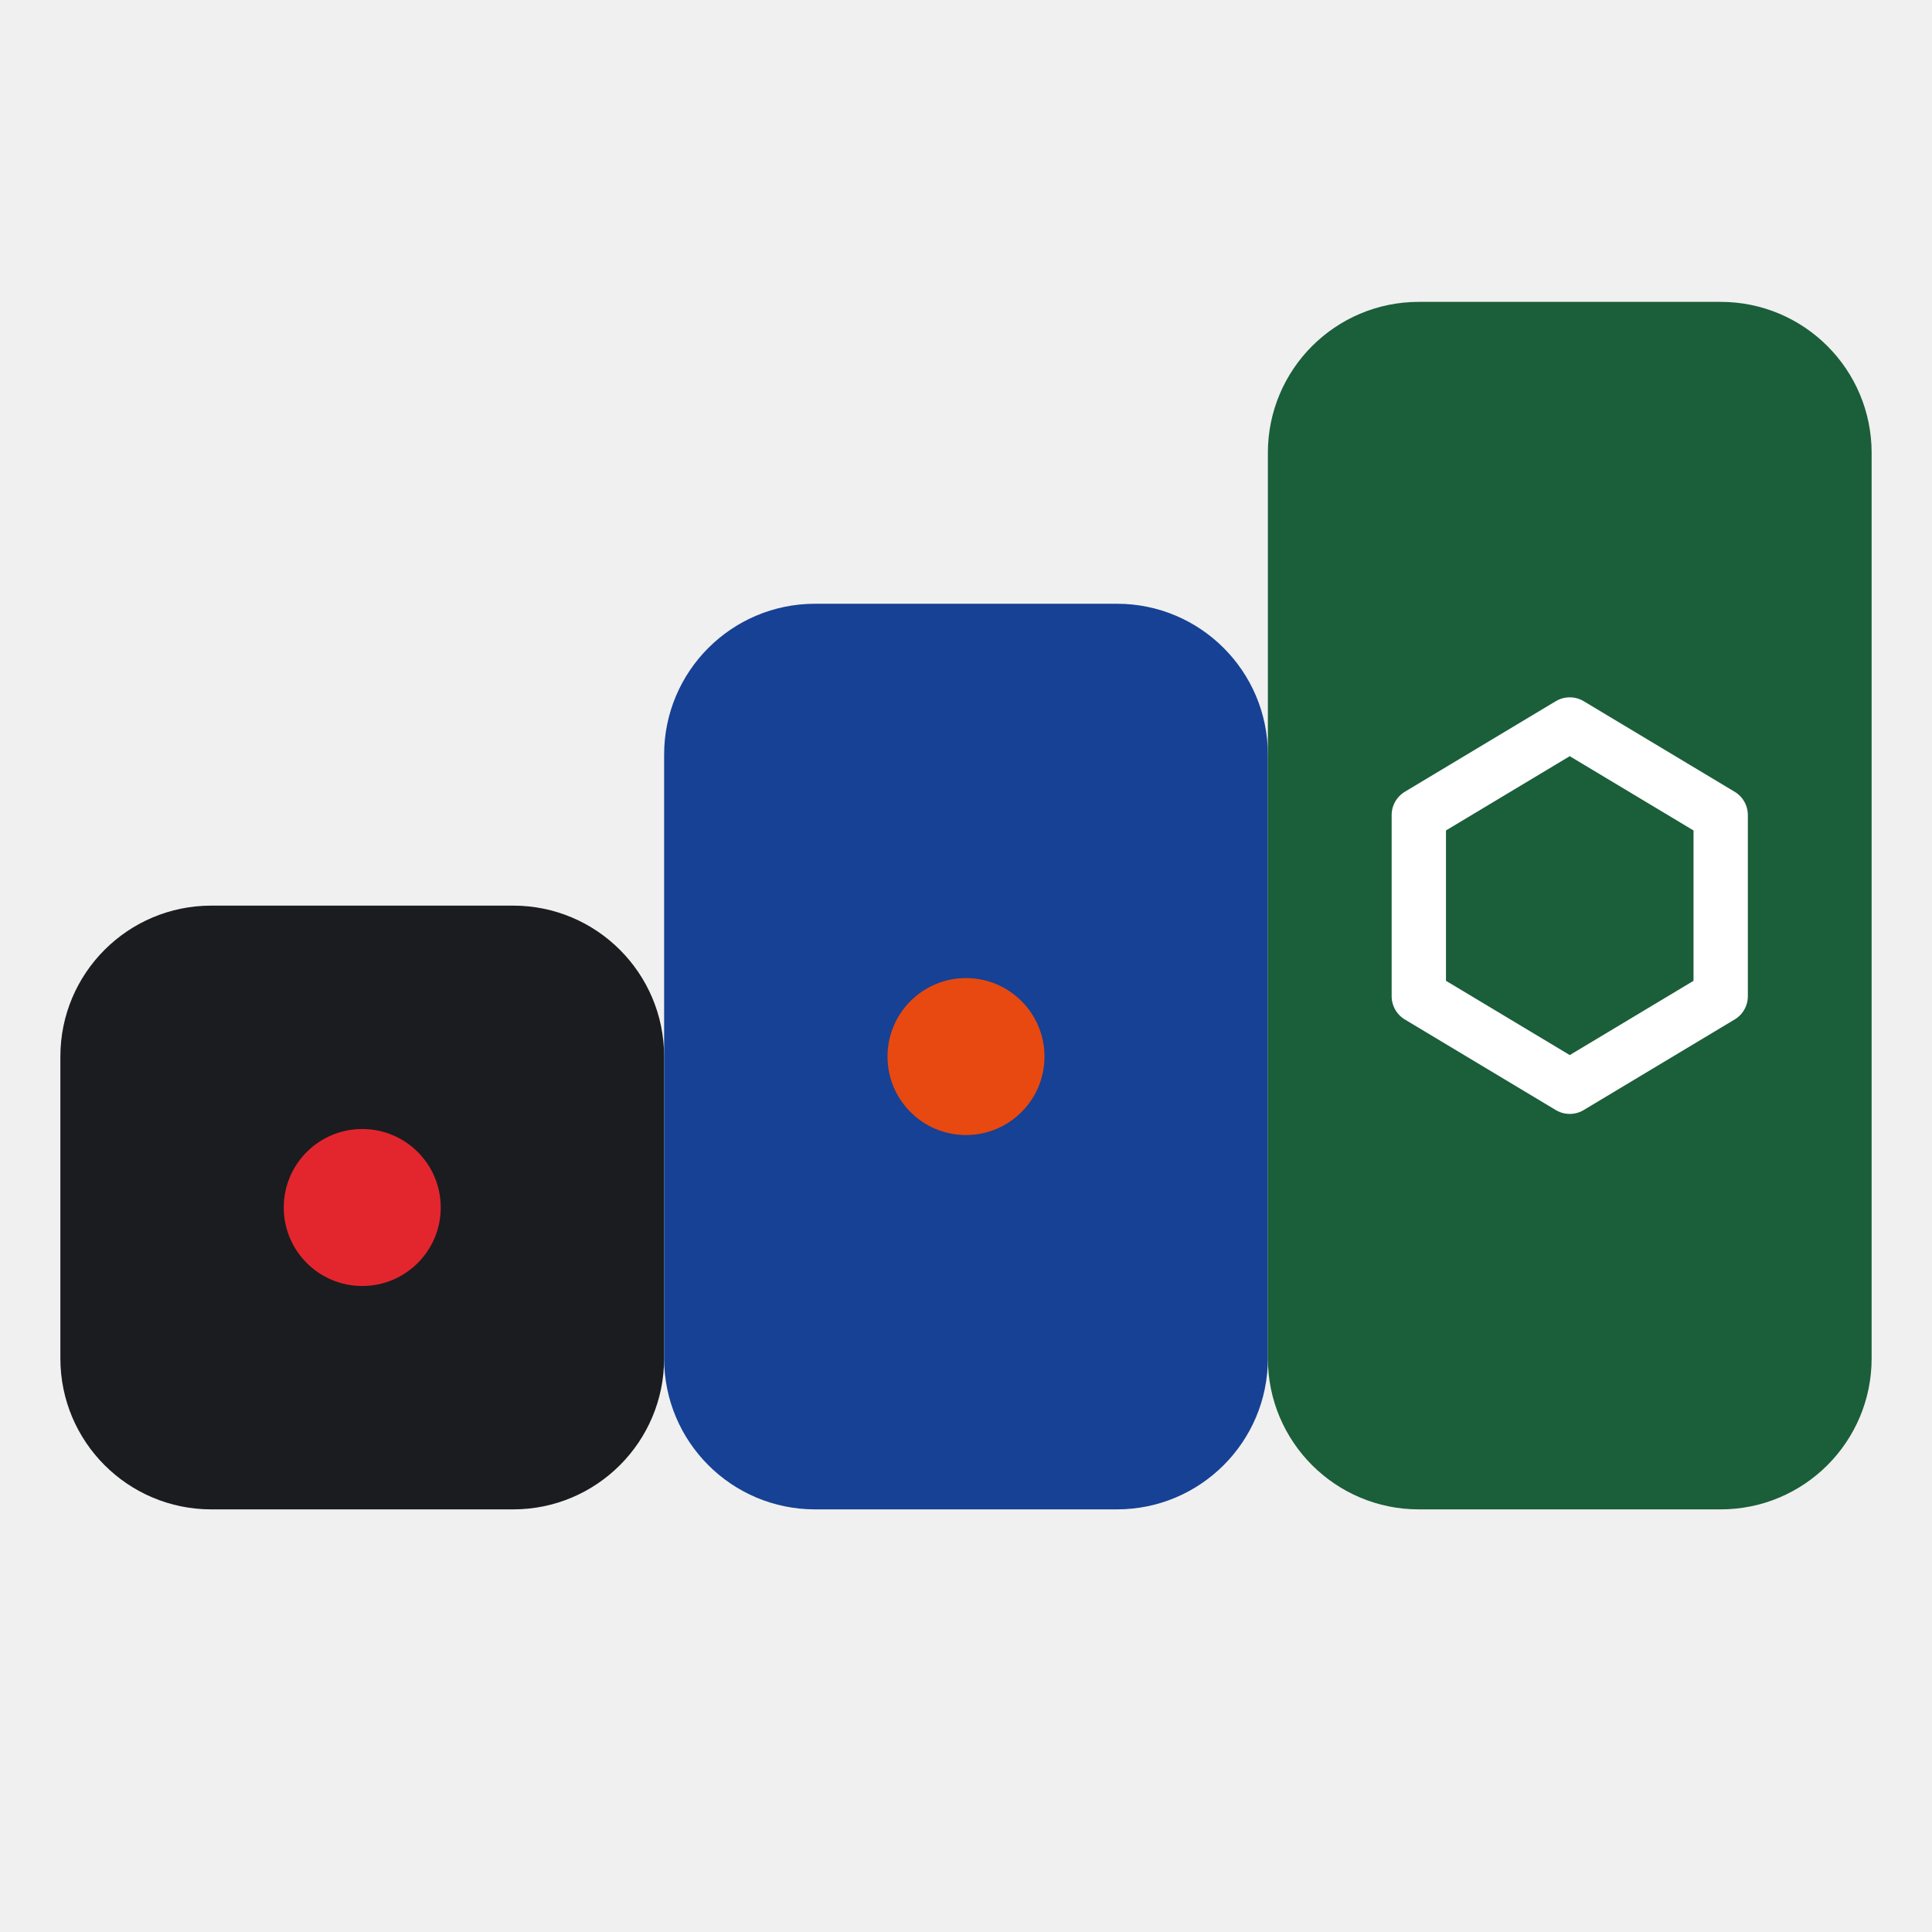
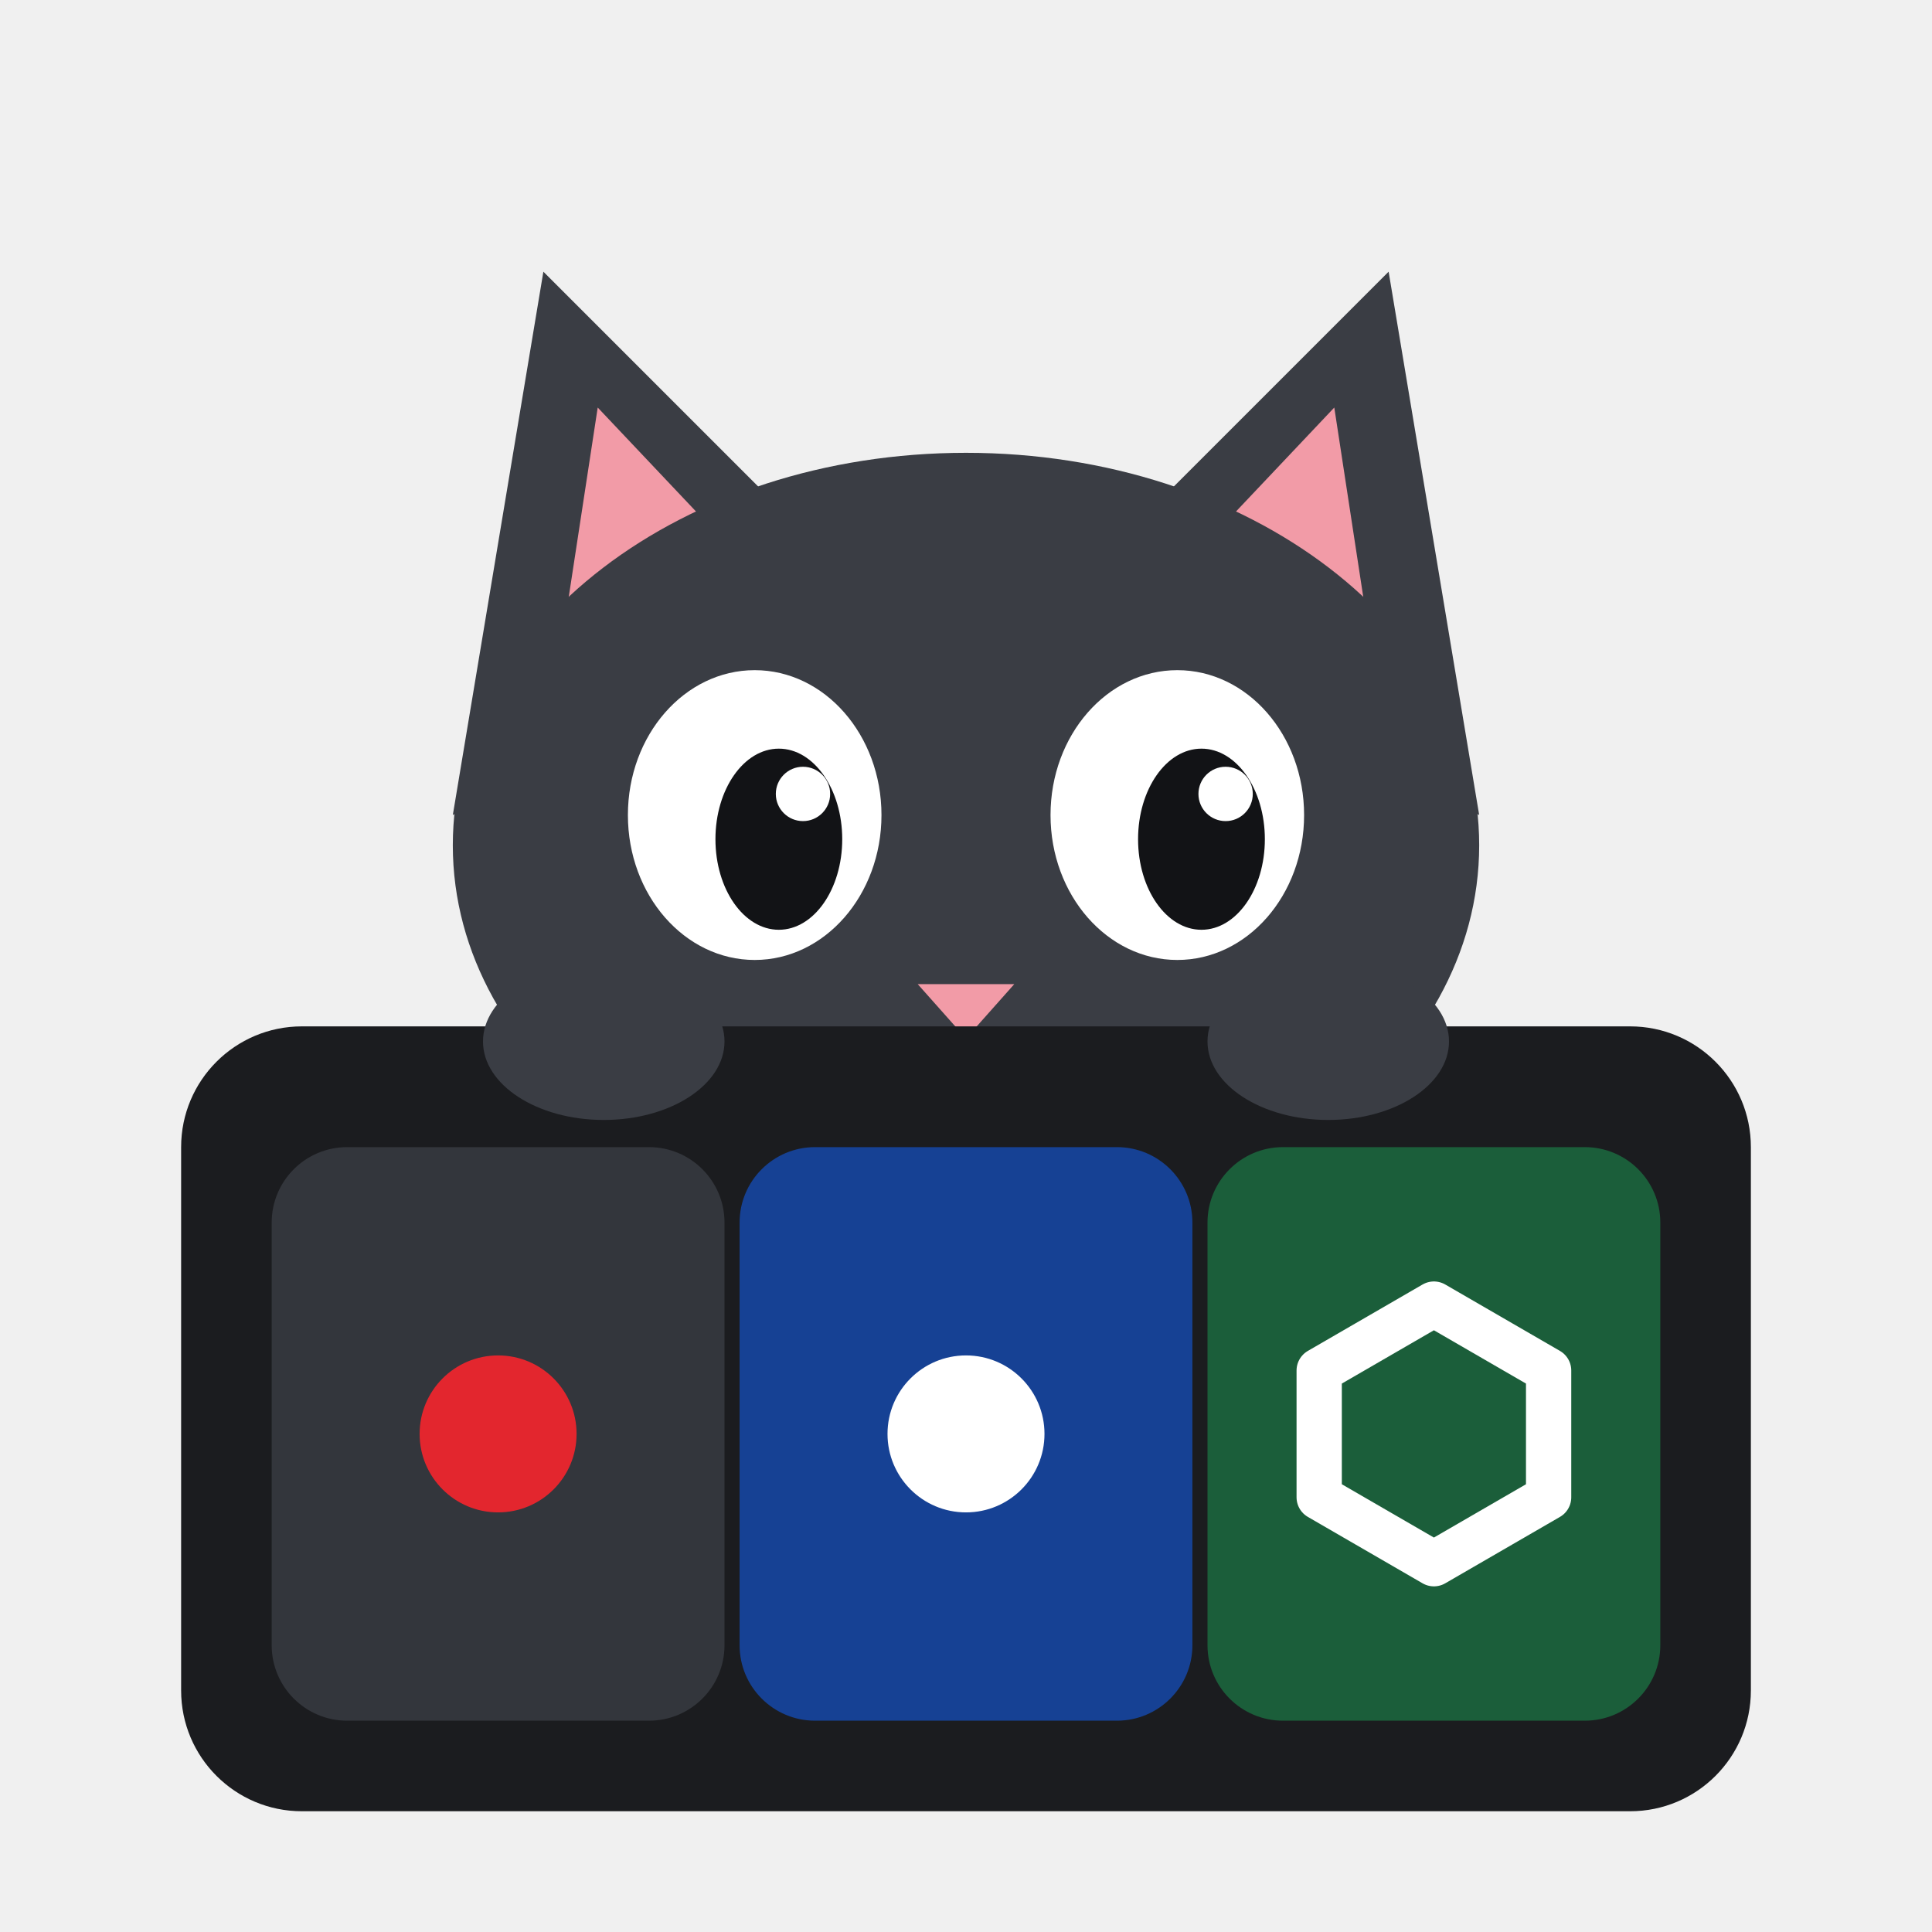
- <svg xmlns="http://www.w3.org/2000/svg" viewBox="0 0 64 64" width="64" height="64" role="img" aria-label="Super Química">
-   <rect x="2" y="30" width="20" height="20" rx="5" fill="#1B1C1F" />
-   <circle cx="12" cy="40" r="2.6" fill="#E3262E" />
-   <rect x="22" y="20" width="20" height="30" rx="5" fill="#164194" />
-   <circle cx="32" cy="35" r="2.6" fill="#E84910" />
-   <rect x="42" y="10" width="20" height="40" rx="5" fill="#1B5E3A" />
-   <polygon points="52,24 57,27 57,33 52,36 47,33 47,27" fill="none" stroke="#FFFFFF" stroke-width="1.8" stroke-linejoin="round" />
+ <svg xmlns="http://www.w3.org/2000/svg" viewBox="0 0 64 64" width="64" height="64" role="img" aria-label="Caixa Química">
+   <g>
+     <polygon points="15,27 18,9 28,19" fill="#3A3D44" />
+     <polygon points="49,27 46,9 36,19" fill="#3A3D44" />
+     <polygon points="18.5,22 19.8,13.5 25,19" fill="#F29BA7" />
+     <polygon points="45.5,22 44.2,13.5 39,19" fill="#F29BA7" />
+     <ellipse cx="32" cy="28" rx="17" ry="13" fill="#3A3D44" />
+     <ellipse cx="25" cy="27" rx="4.2" ry="4.8" fill="#FFFFFF" />
+     <ellipse cx="39" cy="27" rx="4.2" ry="4.8" fill="#FFFFFF" />
+     <ellipse cx="25.8" cy="27.8" rx="2.1" ry="3" fill="#121316" />
+     <ellipse cx="39.8" cy="27.8" rx="2.1" ry="3" fill="#121316" />
+     <circle cx="26.6" cy="26.3" r="0.9" fill="#FFFFFF" />
+     <circle cx="40.6" cy="26.3" r="0.9" fill="#FFFFFF" />
+     <path d="M30.4 32.6 h3.2 l-1.6 1.8 z" fill="#F29BA7" />
+   </g>
+   <rect x="6" y="34" width="52" height="26" rx="4" fill="#1B1C1F" />
+   <rect x="9" y="38" width="15" height="19" rx="2.5" fill="#33363C" />
+   <rect x="24.5" y="38" width="15" height="19" rx="2.5" fill="#164194" />
+   <rect x="40" y="38" width="15" height="19" rx="2.5" fill="#1B5E3A" />
+   <circle cx="16.5" cy="47.5" r="2.6" fill="#E3262E" />
+   <circle cx="32" cy="47.5" r="2.6" fill="#FFFFFF" />
+   <polygon points="47.5,43.2 51.3,45.4 51.3,49.6 47.5,51.8 43.7,49.6 43.7,45.4" fill="none" stroke="#FFFFFF" stroke-width="1.5" stroke-linejoin="round" />
+   <ellipse cx="20" cy="34.5" rx="4" ry="2.6" fill="#3A3D44" />
+   <ellipse cx="44" cy="34.5" rx="4" ry="2.6" fill="#3A3D44" />
</svg>
